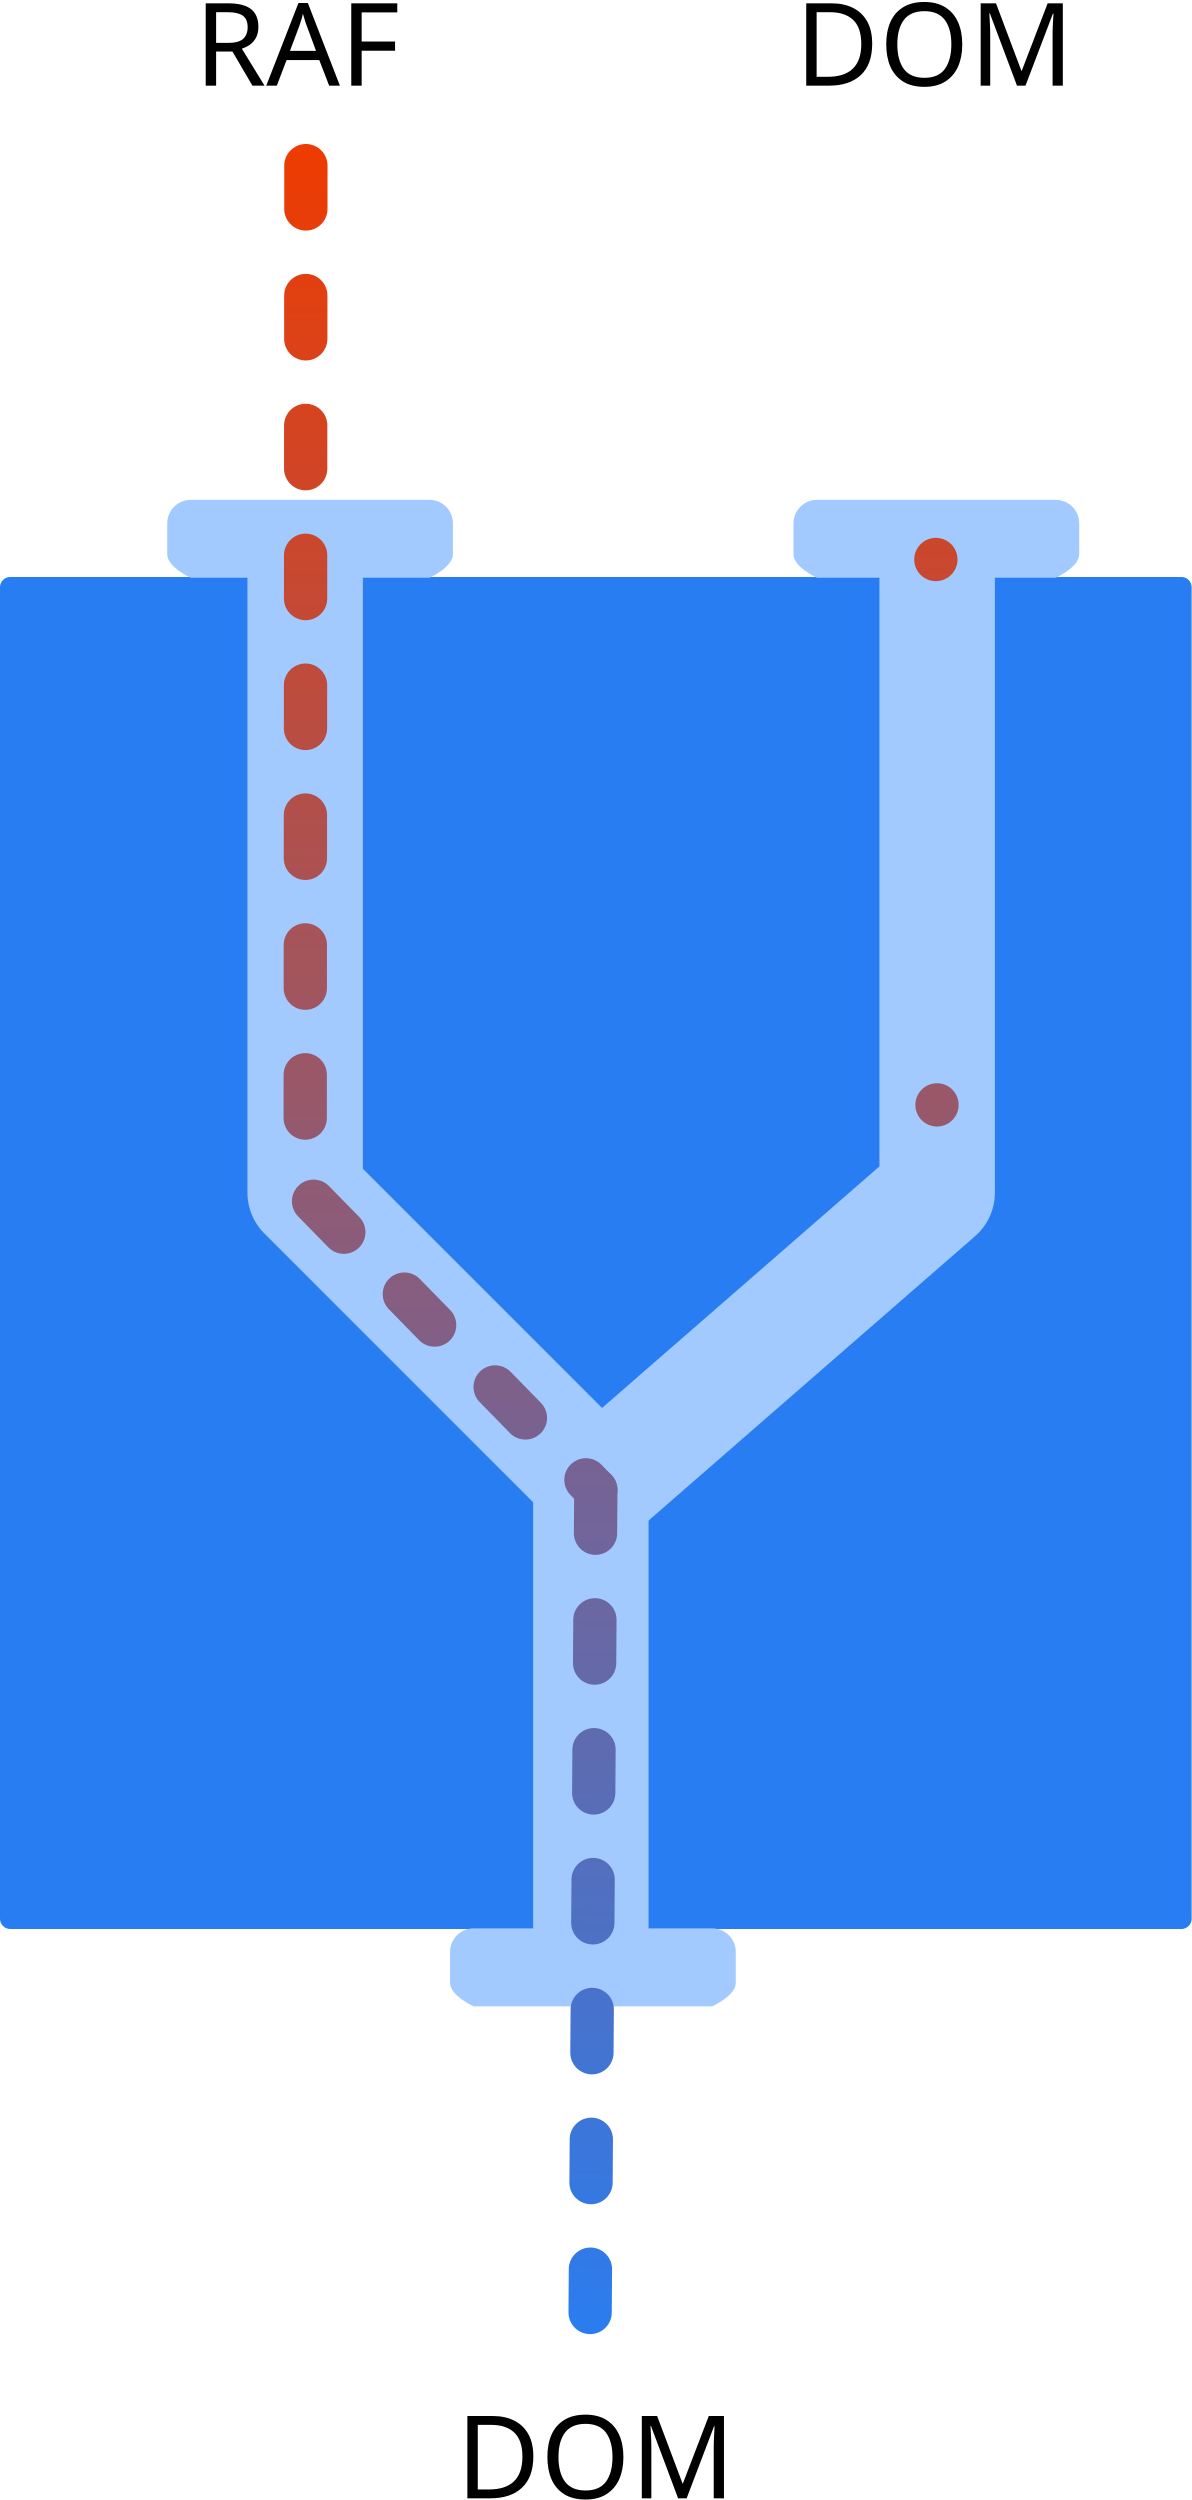
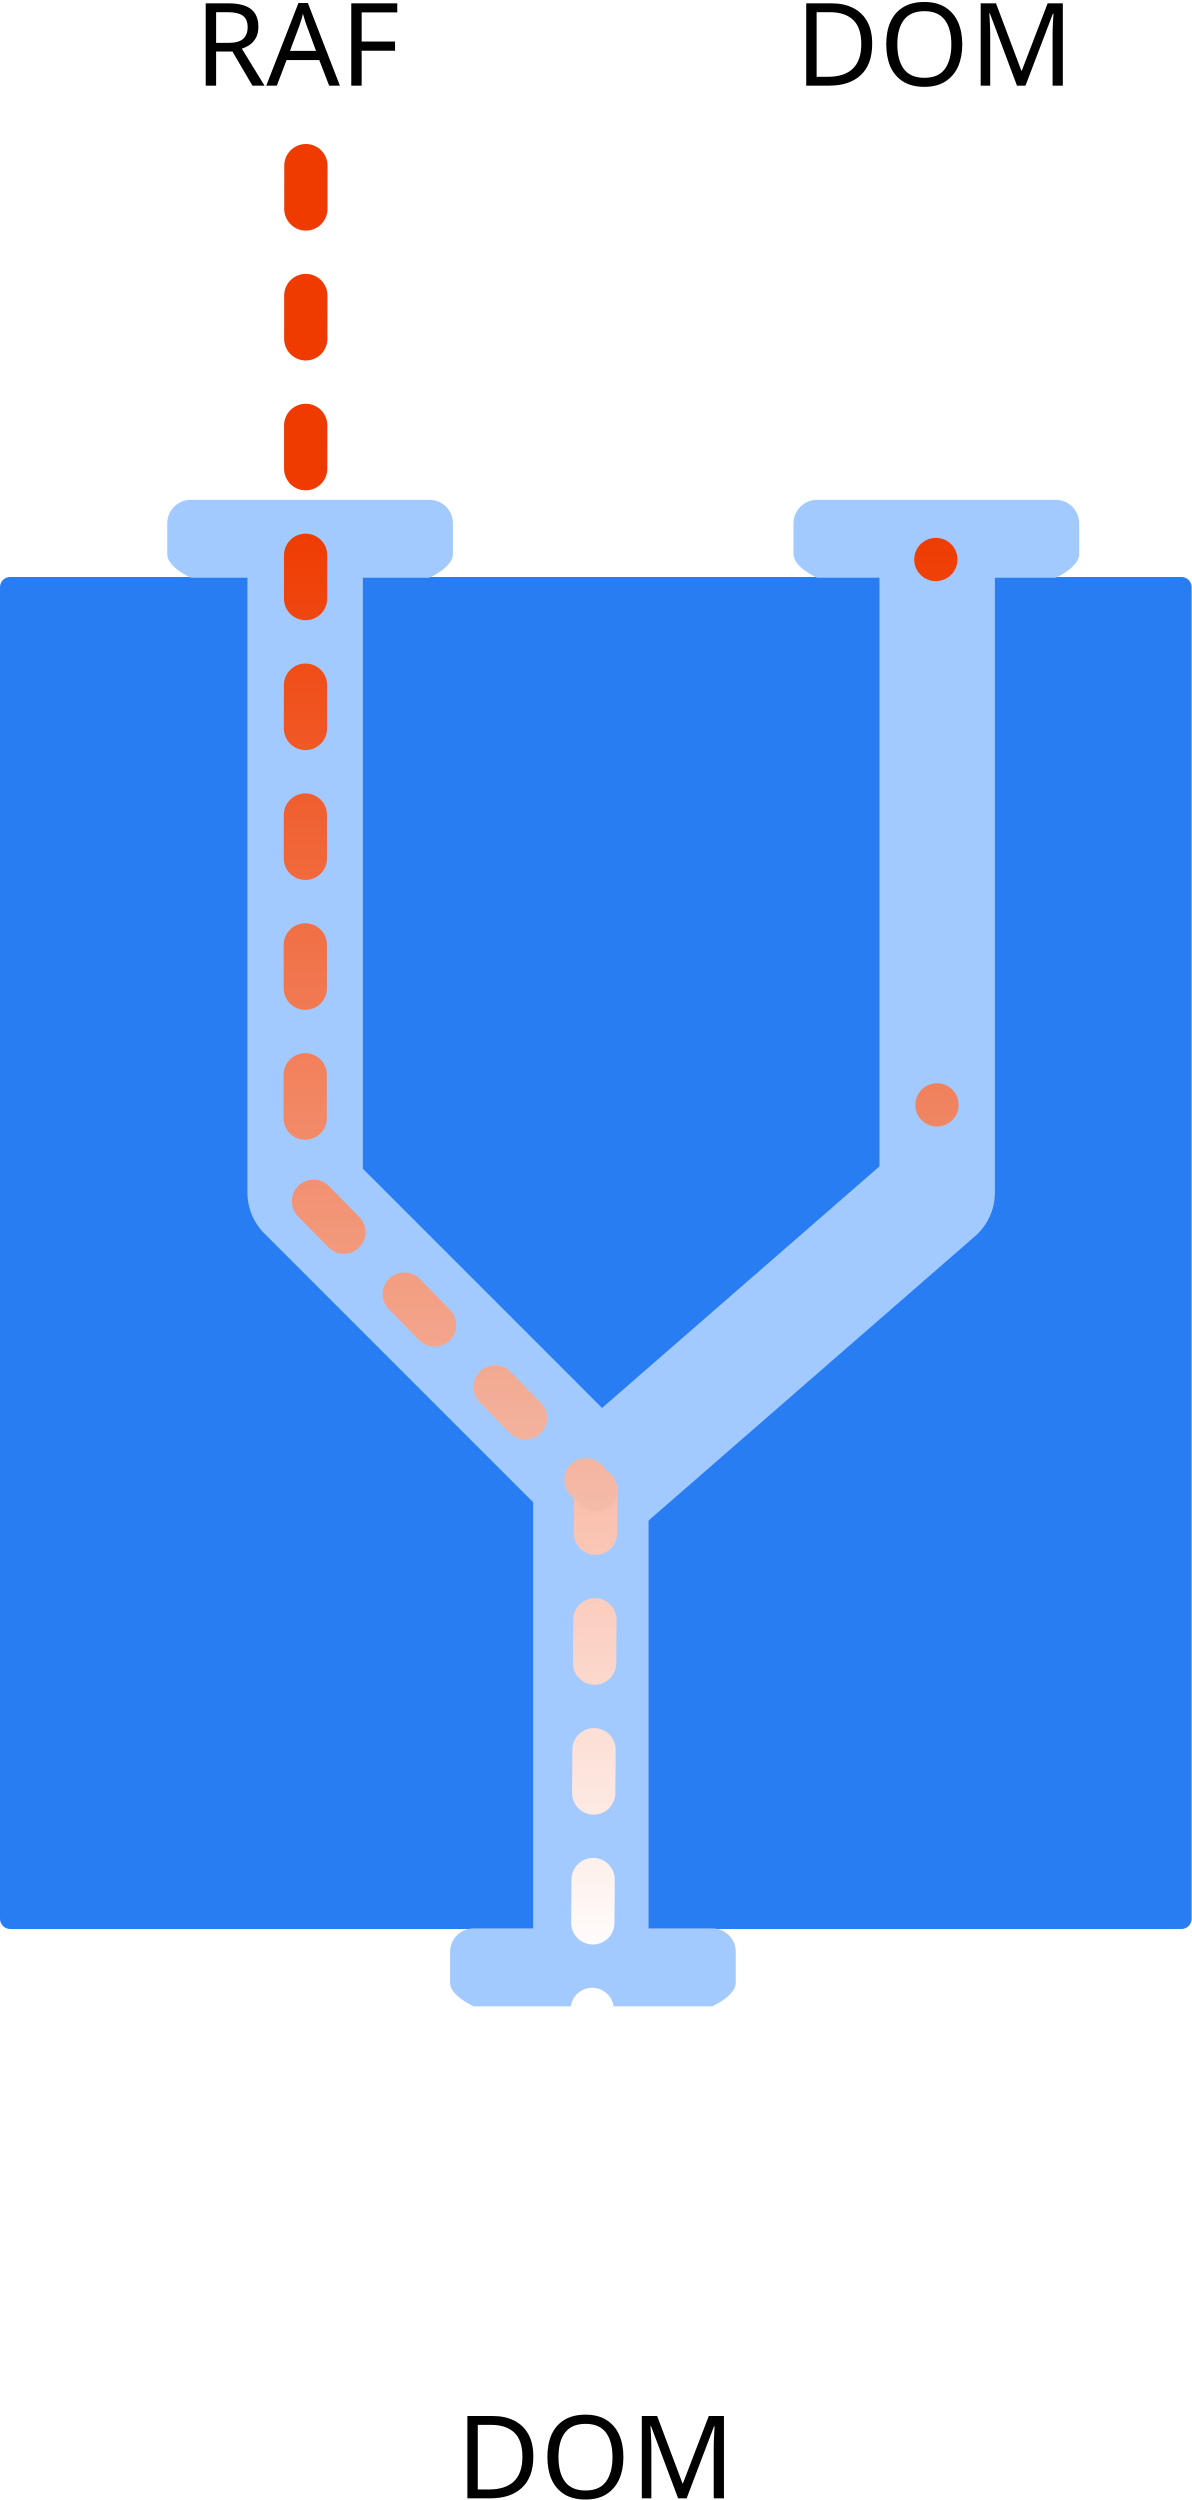
- <svg xmlns="http://www.w3.org/2000/svg" xmlns:xlink="http://www.w3.org/1999/xlink" width="412.901" height="866.254" viewBox="0 0 109.247 229.196">
-   <defs>
+ <svg xmlns="http://www.w3.org/2000/svg" xmlns:xlink="http://www.w3.org/1999/xlink" width="412.901" height="866.254" viewBox="0 0 109.247 229.196" id="svg5439">
+   <defs id="defs5407">
+     <linearGradient id="linearGradient6004">
+       <stop id="stop6000" stop-color="#ef3b00" offset="0" />
+       <stop id="stop6002" stop-color="#fff" offset="1" />
+     </linearGradient>
+     <linearGradient id="linearGradient5998">
+       <stop id="stop5994" stop-color="#ef3b00" offset="0" />
+       <stop id="stop5996" stop-color="#f6f6f6" offset="1" />
+     </linearGradient>
    <linearGradient id="gradpause3a">
-       <stop offset="0" stop-color="#ef3b00" />
-       <stop offset="1" stop-color="#287df2" />
+       <stop offset="0" stop-color="#ef3b00" id="stop5399" />
+       <stop offset="1" stop-color="#f1f1f1" id="stop5401" />
    </linearGradient>
-     <linearGradient xlink:href="#gradpause3a" id="gradpause3c" gradientUnits="userSpaceOnUse" x1="210.346" y1="63.4" x2="208.934" y2="263.461" />
-     <linearGradient xlink:href="#gradpause3a" id="gradpause3b" x1="223.846" y1="61.408" x2="218.14" y2="266.325" gradientUnits="userSpaceOnUse" />
-     <linearGradient xlink:href="#gradpause3a" id="gradpause3d" x1="240.614" y1="63.642" x2="241.911" y2="265.645" gradientUnits="userSpaceOnUse" />
+     <linearGradient xlink:href="#linearGradient5998" id="gradpause3c" gradientUnits="userSpaceOnUse" x1="209.659" y1="98.766" x2="210.307" y2="230.155" />
+     <linearGradient xlink:href="#linearGradient6004" id="gradpause3b" x1="217.322" y1="98.834" x2="218.827" y2="231.302" gradientUnits="userSpaceOnUse" />
+     <linearGradient xlink:href="#gradpause3a" id="gradpause3d" x1="242.674" y1="99.008" x2="241.224" y2="231.996" gradientUnits="userSpaceOnUse" />
  </defs>
-   <g transform="translate(-170.273 -50.64)">
-     <rect ry=".935" y="103.536" x="170.273" height="123.952" width="109.247" class="appland" fill="#287df2" stroke-width=".555" />
-     <text y="58.494" x="188.102" style="line-height:6.615px" font-weight="400" font-size="10.583" font-family="sans-serif" letter-spacing="0" word-spacing="0" stroke-width=".265">
-       <tspan y="58.494" x="188.102">RAF</tspan>
+   <g transform="translate(-170.273 -50.64)" id="g5437">
+     <rect ry=".935" y="103.536" x="170.273" height="123.952" width="109.247" class="appland" fill="#287df2" stroke-width=".555" id="rect5409" />
+     <text y="58.494" x="188.102" style="line-height:6.615px" font-weight="400" font-size="10.583" font-family="sans-serif" letter-spacing="0" word-spacing="0" stroke-width=".265" id="text5413">
+       <tspan y="58.494" x="188.102" id="tspan5411">RAF</tspan>
    </text>
-     <text style="line-height:6.615px" x="212.09" y="279.686" font-weight="400" font-size="10.583" font-family="sans-serif" letter-spacing="0" word-spacing="0" stroke-width=".265">
-       <tspan x="212.09" y="279.686">DOM</tspan>
+     <text style="line-height:6.615px" x="212.09" y="279.686" font-weight="400" font-size="10.583" font-family="sans-serif" letter-spacing="0" word-spacing="0" stroke-width=".265" id="text5417">
+       <tspan x="212.09" y="279.686" id="tspan5415">DOM</tspan>
    </text>
-     <path style="line-height:normal;font-variant-ligatures:normal;font-variant-position:normal;font-variant-caps:normal;font-variant-numeric:normal;font-variant-alternates:normal;font-feature-settings:normal;text-indent:0;text-align:start;text-decoration-line:none;text-decoration-style:solid;text-decoration-color:#000;text-transform:none;text-orientation:mixed;shape-padding:0;isolation:auto;mix-blend-mode:normal" d="M245.178 96.464a2.153 2.153 0 0 0-2.158 2.158v2.828c0 1.196 2.158 2.158 2.158 2.158h21.878s2.158-.962 2.158-2.158v-2.828a2.153 2.153 0 0 0-2.158-2.158zm-57.415 0a2.153 2.153 0 0 0-2.158 2.158v2.828c0 1.196 2.158 2.158 2.158 2.158h21.878s2.158-.962 2.158-2.158v-2.828a2.153 2.153 0 0 0-2.158-2.158z" color="#000" font-weight="400" font-family="sans-serif" white-space="normal" overflow="visible" fill="#a3caff" fill-rule="evenodd" stroke-width="13.229" />
-     <path d="M198.249 103.36v56.62l26.193 26.194v41.805" fill="none" fill-rule="evenodd" stroke="#a3caff" stroke-width="10.583" stroke-linejoin="round" />
-     <path style="line-height:normal;font-variant-ligatures:normal;font-variant-position:normal;font-variant-caps:normal;font-variant-numeric:normal;font-variant-alternates:normal;font-feature-settings:normal;text-indent:0;text-align:start;text-decoration-line:none;text-decoration-style:solid;text-decoration-color:#000;text-transform:none;text-orientation:mixed;shape-padding:0;isolation:auto;mix-blend-mode:normal" d="M213.692 227.433a2.153 2.153 0 0 0-2.158 2.158v2.828c0 1.196 2.158 2.158 2.158 2.158h21.878s2.158-.962 2.158-2.158v-2.828a2.153 2.153 0 0 0-2.158-2.158z" color="#000" font-weight="400" font-family="sans-serif" white-space="normal" overflow="visible" fill="#a3caff" fill-rule="evenodd" stroke-width="13.229" />
-     <text style="line-height:6.615px" x="243.157" y="58.494" font-weight="400" font-size="10.583" font-family="sans-serif" letter-spacing="0" word-spacing="0" stroke-width=".265">
-       <tspan x="243.157" y="58.494">DOM</tspan>
+     <path style="line-height:normal;font-variant-ligatures:normal;font-variant-position:normal;font-variant-caps:normal;font-variant-numeric:normal;font-variant-alternates:normal;font-feature-settings:normal;text-indent:0;text-align:start;text-decoration-line:none;text-decoration-style:solid;text-decoration-color:#000;text-transform:none;text-orientation:mixed;shape-padding:0;isolation:auto;mix-blend-mode:normal" d="M245.178 96.464a2.153 2.153 0 0 0-2.158 2.158v2.828c0 1.196 2.158 2.158 2.158 2.158h21.878s2.158-.962 2.158-2.158v-2.828a2.153 2.153 0 0 0-2.158-2.158zm-57.415 0a2.153 2.153 0 0 0-2.158 2.158v2.828c0 1.196 2.158 2.158 2.158 2.158h21.878s2.158-.962 2.158-2.158v-2.828a2.153 2.153 0 0 0-2.158-2.158z" color="#000" font-weight="400" font-family="sans-serif" white-space="normal" overflow="visible" fill="#a3caff" fill-rule="evenodd" stroke-width="13.229" id="path5419" />
+     <path d="M198.249 103.36v56.62l26.193 26.194v41.805" fill="none" fill-rule="evenodd" stroke="#a3caff" stroke-width="10.583" stroke-linejoin="round" id="path5421" />
+     <path style="line-height:normal;font-variant-ligatures:normal;font-variant-position:normal;font-variant-caps:normal;font-variant-numeric:normal;font-variant-alternates:normal;font-feature-settings:normal;text-indent:0;text-align:start;text-decoration-line:none;text-decoration-style:solid;text-decoration-color:#000;text-transform:none;text-orientation:mixed;shape-padding:0;isolation:auto;mix-blend-mode:normal" d="M213.692 227.433a2.153 2.153 0 0 0-2.158 2.158v2.828c0 1.196 2.158 2.158 2.158 2.158h21.878s2.158-.962 2.158-2.158v-2.828a2.153 2.153 0 0 0-2.158-2.158z" color="#000" font-weight="400" font-family="sans-serif" white-space="normal" overflow="visible" fill="#a3caff" fill-rule="evenodd" stroke-width="13.229" id="path5423" />
+     <text style="line-height:6.615px" x="243.157" y="58.494" font-weight="400" font-size="10.583" font-family="sans-serif" letter-spacing="0" word-spacing="0" stroke-width=".265" id="text5427">
+       <tspan x="243.157" y="58.494" id="tspan5425">DOM</tspan>
    </text>
-     <path d="M256.192 103.36v56.62l-31.296 27.254" fill="none" fill-rule="evenodd" stroke="#a3caff" stroke-width="10.583" stroke-linejoin="round" />
-     <path class="stream out-stream" d="M224.896 187.234l-.522 75.632" stroke-miterlimit="10" fill="none" fill-rule="evenodd" stroke="url(#gradpause3b)" stroke-width="3.969" stroke-linecap="round" stroke-dasharray="3.969,7.938" />
-     <path d="M198.317 65.826l-.068 94.154 26.647 27.254" class="stream raf-stream" stroke-miterlimit="10" fill="none" fill-rule="evenodd" stroke="url(#gradpause3c)" stroke-width="3.969" stroke-linecap="round" stroke-dasharray="3.969,7.938" />
-     <path d="M255.996 65.826l.196 94.154-31.296 27.254" class="stream lf dom-stream" stroke-miterlimit="10" fill="none" fill-rule="evenodd" stroke="url(#gradpause3d)" stroke-width="3.969" stroke-linecap="round" stroke-dasharray="0,50" stroke-dashoffset="13.892" />
+     <path d="M256.192 103.36v56.62l-31.296 27.254" fill="none" fill-rule="evenodd" stroke="#a3caff" stroke-width="10.583" stroke-linejoin="round" id="path5429" />
+     <path class="stream out-stream" d="M224.896 187.234l-.522 75.632" stroke-miterlimit="10" fill="none" fill-rule="evenodd" stroke="url(#gradpause3b)" stroke-width="3.969" stroke-linecap="round" stroke-dasharray="3.969,7.938" id="path5431" />
+     <path d="M198.317 65.826l-.068 94.154 26.647 27.254" class="stream raf-stream" stroke-miterlimit="10" fill="none" fill-rule="evenodd" stroke="url(#gradpause3c)" stroke-width="3.969" stroke-linecap="round" stroke-dasharray="3.969,7.938" id="path5433" />
+     <path d="M255.996 65.826l.196 94.154-31.296 27.254" class="stream lf dom-stream" stroke-miterlimit="10" fill="none" fill-rule="evenodd" stroke="url(#gradpause3d)" stroke-width="3.969" stroke-linecap="round" stroke-dasharray="0,50" stroke-dashoffset="13.892" id="path5435" />
  </g>
</svg>
